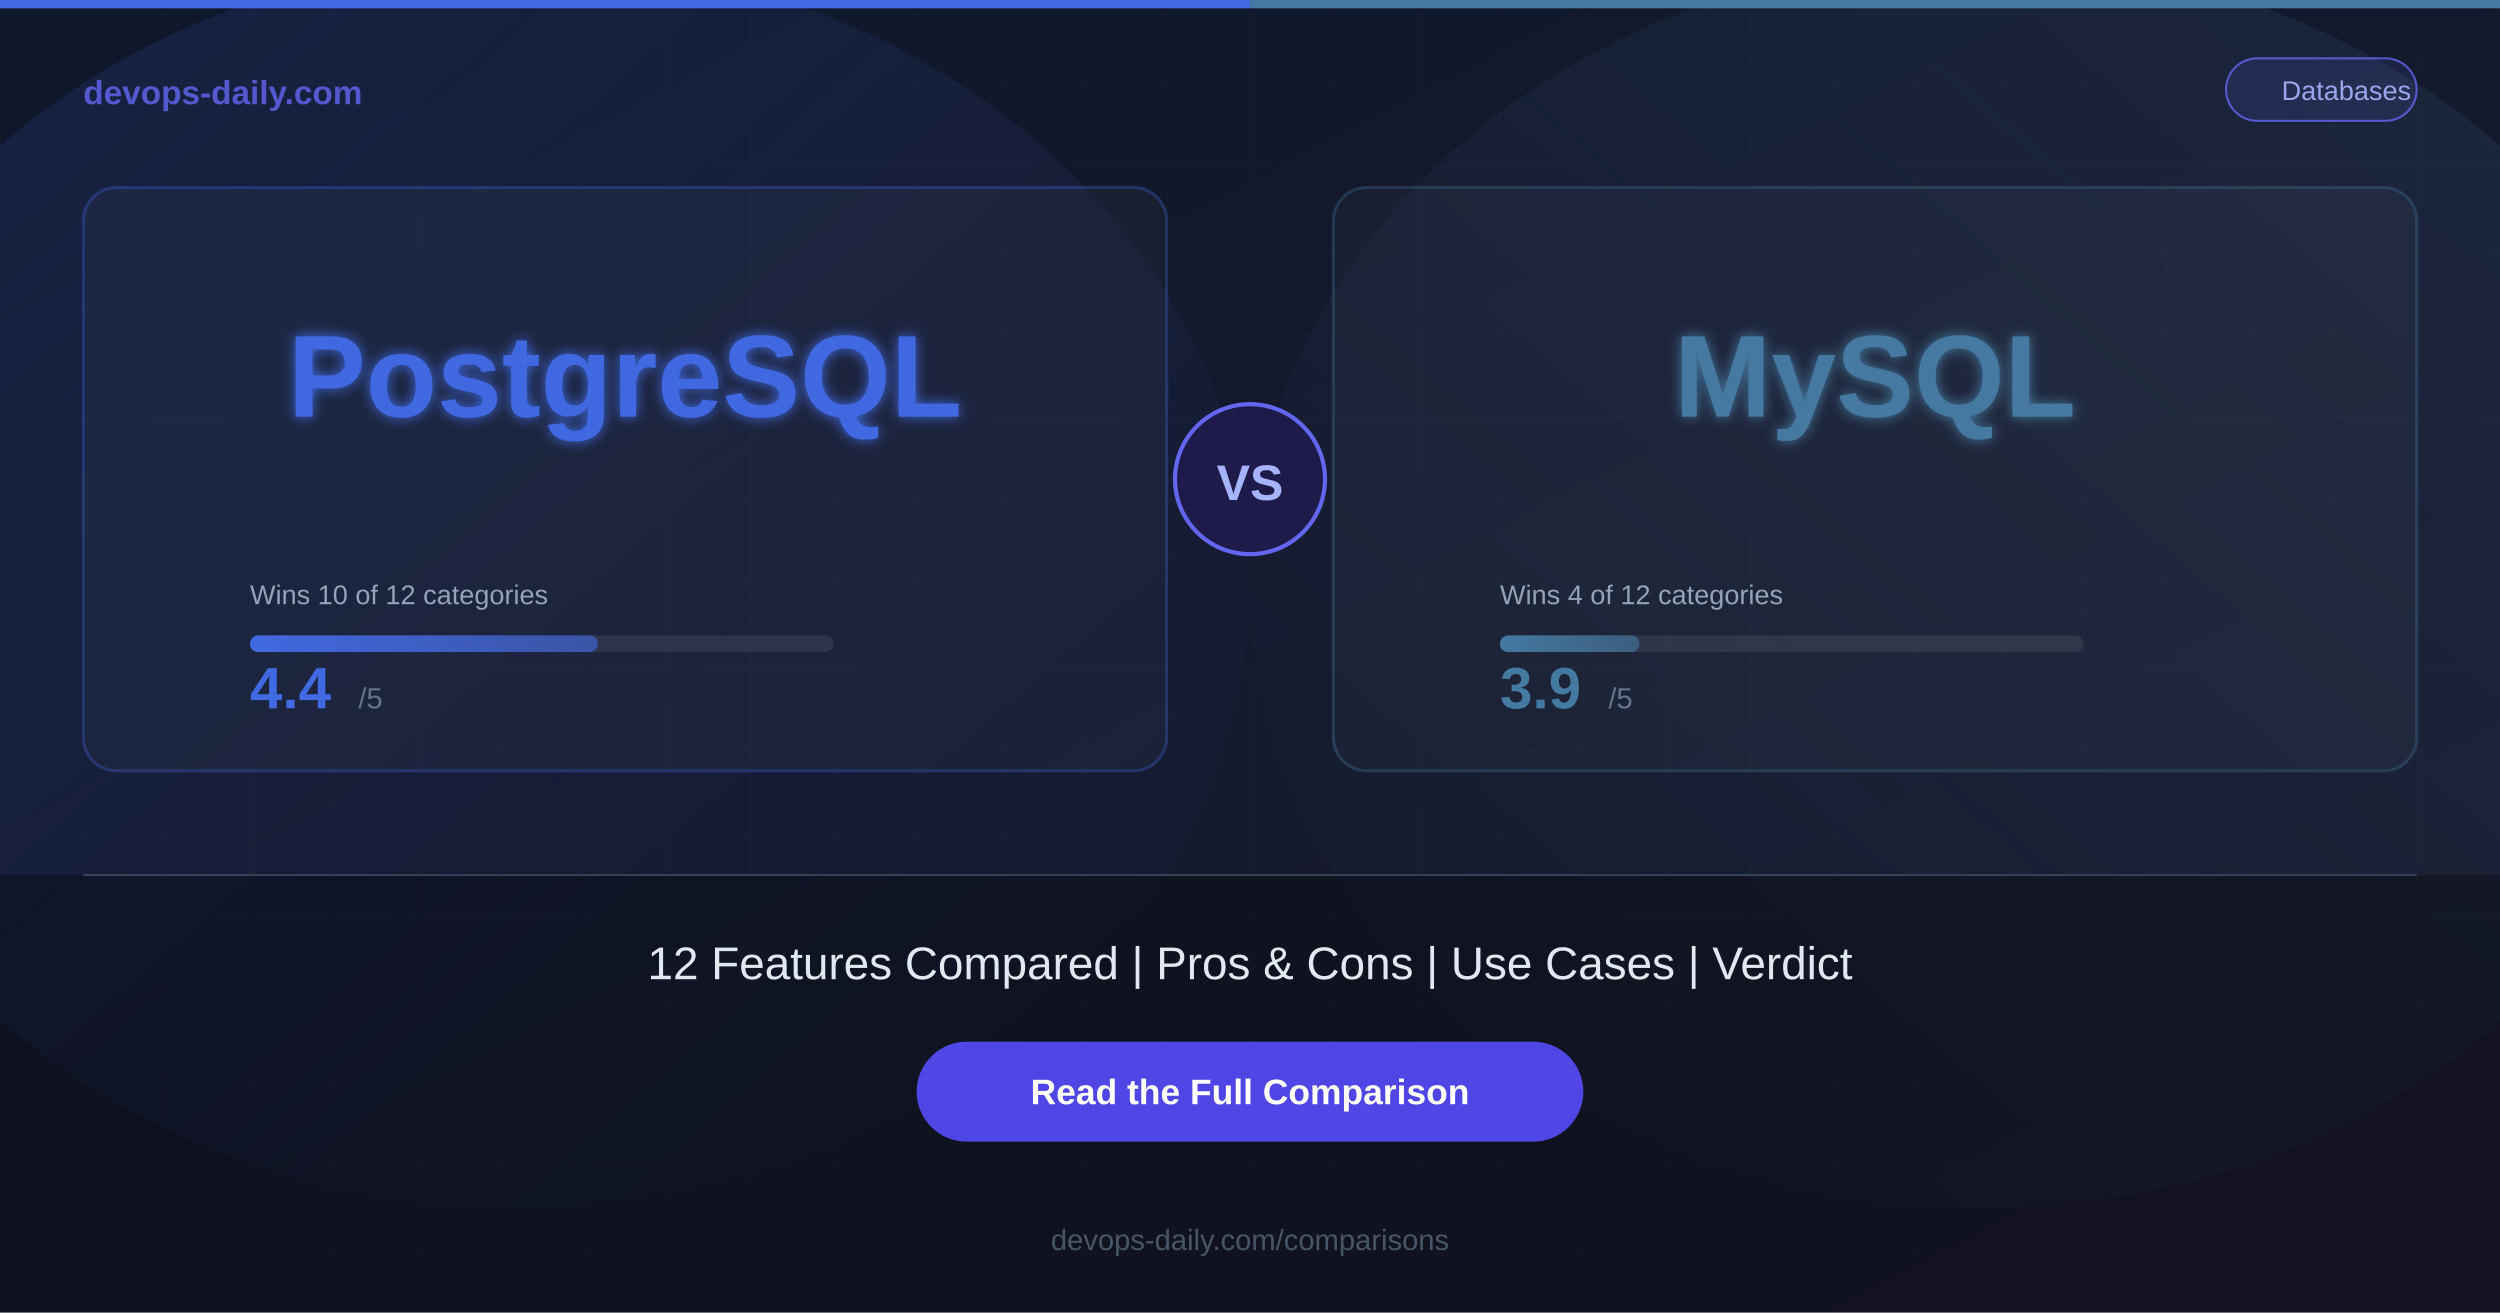
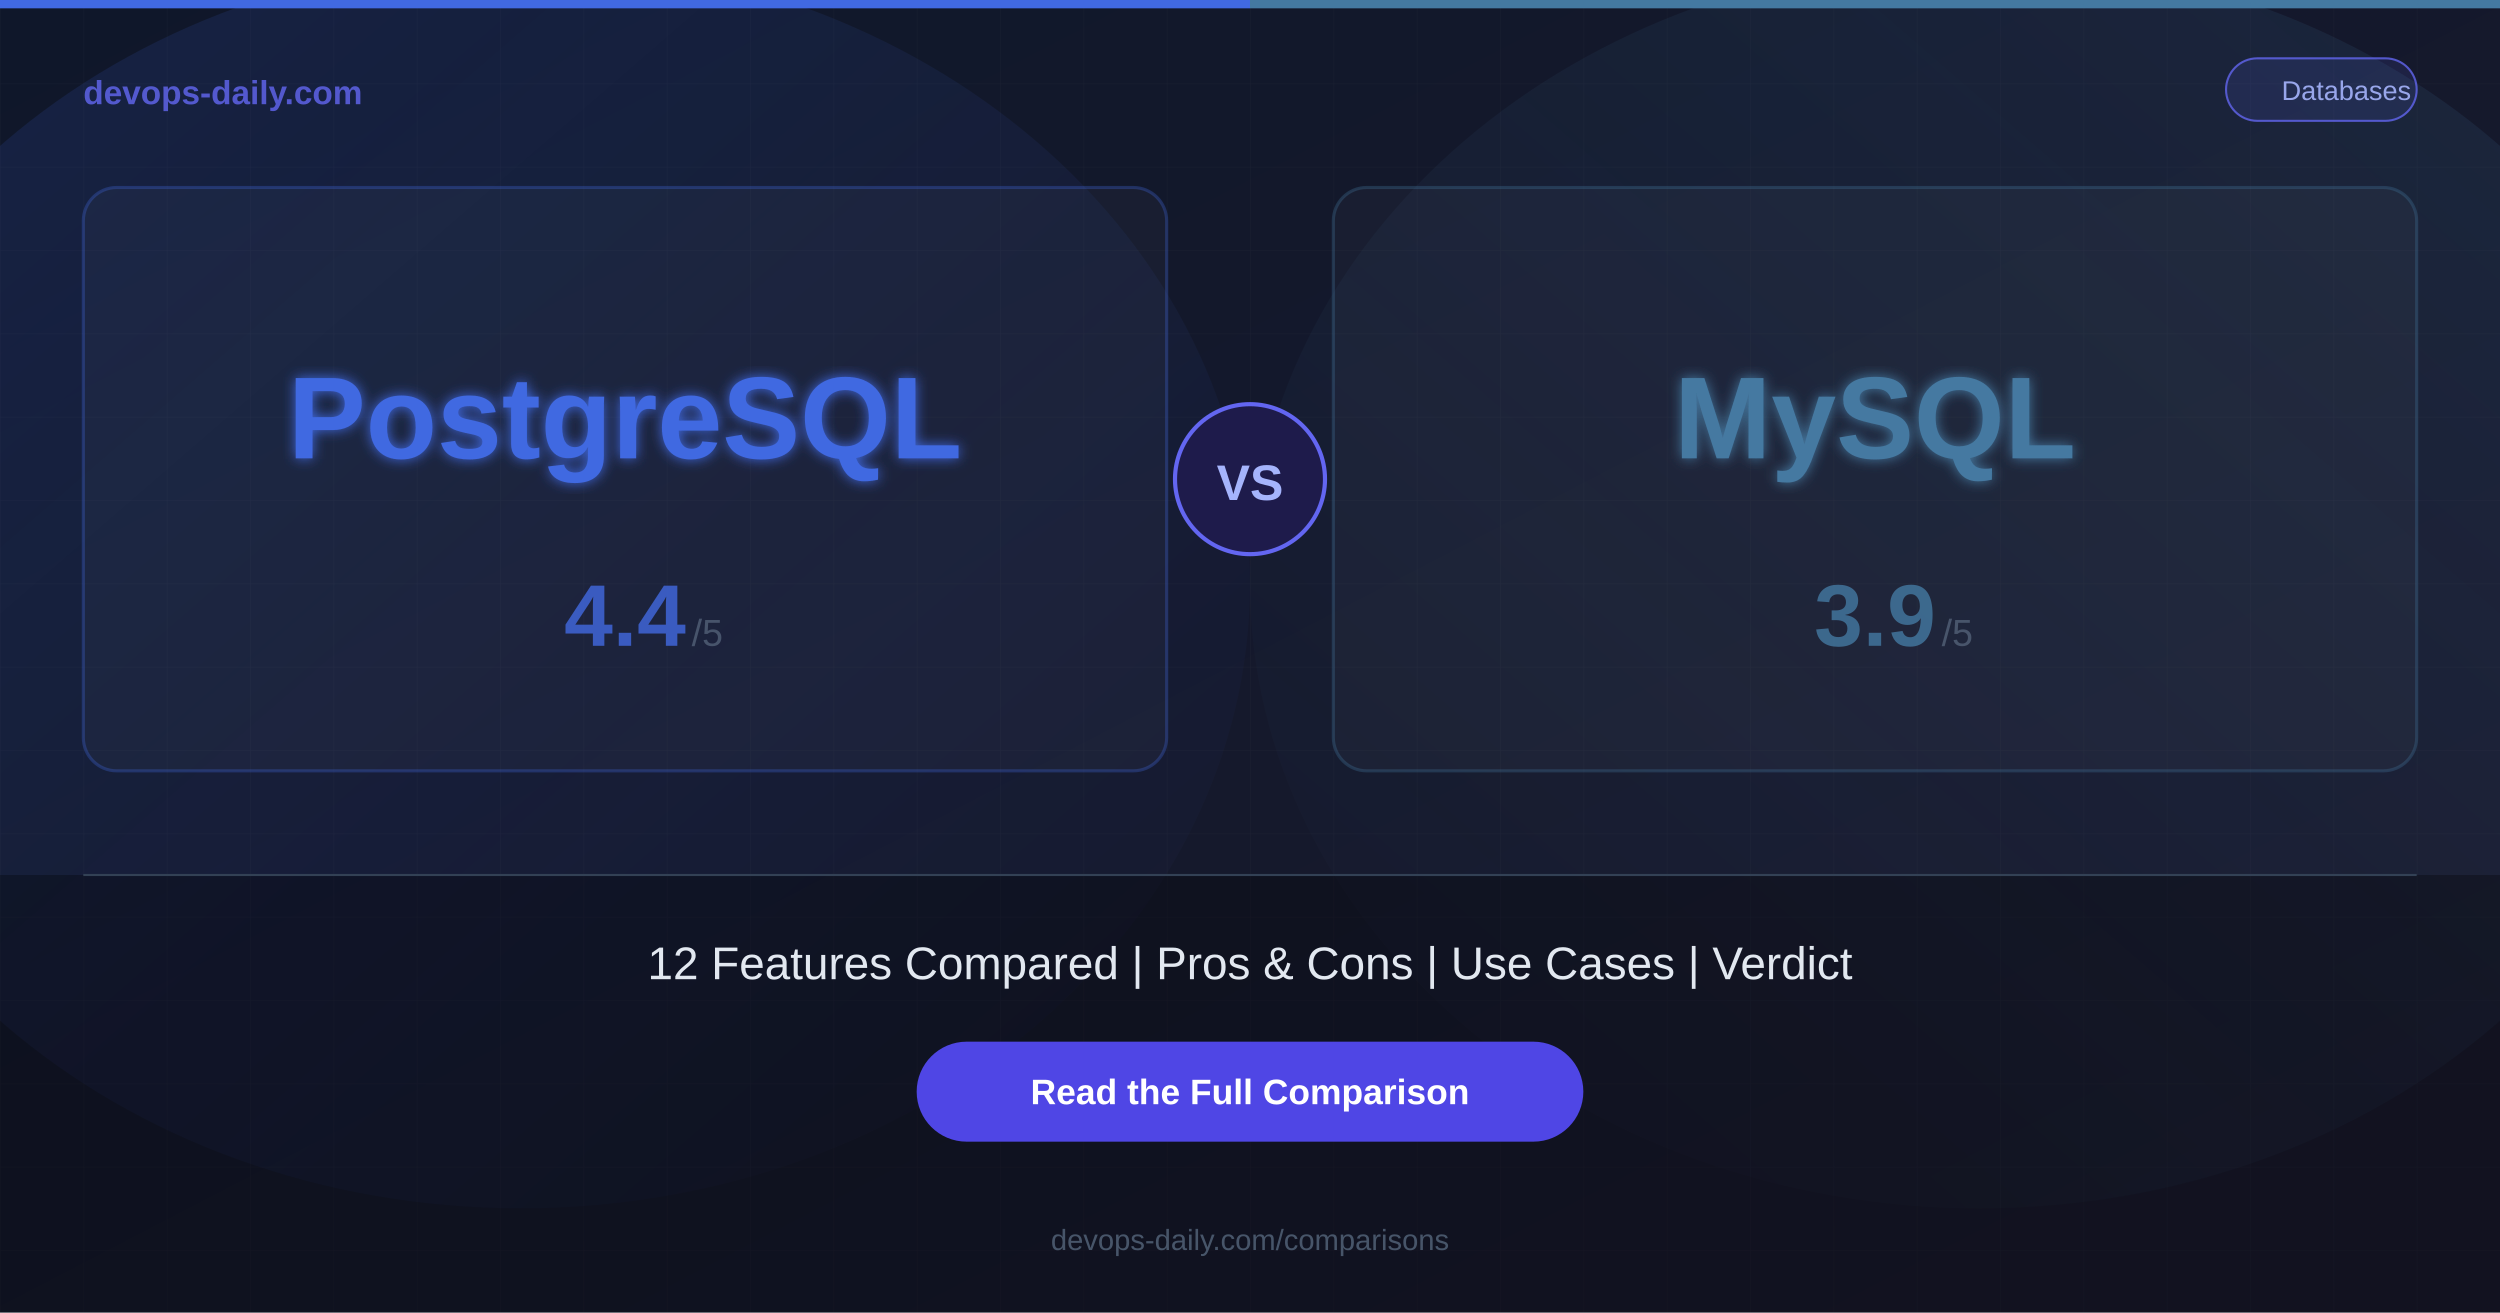
<svg xmlns="http://www.w3.org/2000/svg" width="1200" height="630">
  <defs>
    <linearGradient id="bg" x1="0%" y1="0%" x2="100%" y2="100%">
      <stop offset="0%" style="stop-color:#0f172a;stop-opacity:1" />
      <stop offset="100%" style="stop-color:#1a1a2e;stop-opacity:1" />
    </linearGradient>
    <linearGradient id="glowA" x1="0%" y1="0%" x2="100%" y2="100%">
      <stop offset="0%" style="stop-color:#4169E1;stop-opacity:0.15" />
      <stop offset="100%" style="stop-color:#4169E1;stop-opacity:0" />
    </linearGradient>
    <linearGradient id="glowB" x1="100%" y1="0%" x2="0%" y2="100%">
      <stop offset="0%" style="stop-color:#4479A1;stop-opacity:0.15" />
      <stop offset="100%" style="stop-color:#4479A1;stop-opacity:0" />
-     </linearGradient>
-     <linearGradient id="barA" x1="0%" y1="0%" x2="100%" y2="0%">
-       <stop offset="0%" style="stop-color:#4169E1;stop-opacity:1" />
-       <stop offset="100%" style="stop-color:#4169E1;stop-opacity:0.6" />
-     </linearGradient>
-     <linearGradient id="barB" x1="0%" y1="0%" x2="100%" y2="0%">
-       <stop offset="0%" style="stop-color:#4479A1;stop-opacity:1" />
-       <stop offset="100%" style="stop-color:#4479A1;stop-opacity:0.6" />
    </linearGradient>
    <filter id="glow">
      <feGaussianBlur stdDeviation="3" result="blur" />
      <feMerge>
        <feMergeNode in="blur" />
        <feMergeNode in="SourceGraphic" />
      </feMerge>
    </filter>
  </defs>
  <rect width="1200" height="630" fill="url(#bg)" />
  <ellipse cx="250" cy="280" rx="350" ry="300" fill="url(#glowA)" />
  <ellipse cx="950" cy="280" rx="350" ry="300" fill="url(#glowB)" />
  <pattern id="grid" width="40" height="40" patternUnits="userSpaceOnUse">
    <path d="M 40 0 L 0 0 0 40" fill="none" stroke="#ffffff" stroke-width="0.3" opacity="0.05" />
  </pattern>
  <rect width="1200" height="630" fill="url(#grid)" />
  <rect x="0" y="0" width="600" height="4" fill="#4169E1" />
  <rect x="600" y="0" width="600" height="4" fill="#4479A1" />
  <text x="40" y="50" font-family="Arial, Helvetica, sans-serif" font-size="16" font-weight="bold" fill="#6366f1" opacity="0.8">devops-daily.com</text>
  <rect x="1068.5" y="28" width="91.5" height="30" rx="15" fill="rgba(99,102,241,0.15)" stroke="#6366f1" stroke-width="1" opacity="0.8" />
  <text x="1126.25" y="48" font-family="Arial, Helvetica, sans-serif" font-size="13" fill="#a5b4fc" text-anchor="middle" opacity="0.9">Databases</text>
  <rect x="40" y="90" width="520" height="280" rx="16" fill="rgba(255,255,255,0.03)" stroke="rgba(65,105,225,0.3)" stroke-width="1.5" />
-   <text x="300" y="200" font-family="Arial, Helvetica, sans-serif" font-size="56" font-weight="bold" fill="#4169E1" text-anchor="middle" filter="url(#glow)">PostgreSQL</text>
-   <text x="120" y="290" font-family="Arial, Helvetica, sans-serif" font-size="13" fill="#94a3b8">Wins 10 of 12 categories</text>
-   <rect x="120" y="305" width="280" height="8" rx="4" fill="rgba(255,255,255,0.08)" />
-   <rect x="120" y="305" width="167" height="8" rx="4" fill="url(#barA)" />
-   <text x="120" y="340" font-family="Arial, Helvetica, sans-serif" font-size="28" font-weight="bold" fill="#4169E1">4.4</text>
-   <text x="172" y="340" font-family="Arial, Helvetica, sans-serif" font-size="14" fill="#64748b">/5</text>
+   <text x="300" y="220" font-family="Arial, Helvetica, sans-serif" font-size="56" font-weight="bold" fill="#4169E1" text-anchor="middle" filter="url(#glow)">PostgreSQL</text>
+   <text x="300" y="310" font-family="Arial, Helvetica, sans-serif" font-size="42" font-weight="bold" fill="#4169E1" text-anchor="middle" opacity="0.8">4.4</text>
+   <text x="332" y="310" font-family="Arial, Helvetica, sans-serif" font-size="18" fill="#64748b" opacity="0.6">/5</text>
  <rect x="640" y="90" width="520" height="280" rx="16" fill="rgba(255,255,255,0.03)" stroke="rgba(68,121,161,0.3)" stroke-width="1.5" />
-   <text x="900" y="200" font-family="Arial, Helvetica, sans-serif" font-size="56" font-weight="bold" fill="#4479A1" text-anchor="middle" filter="url(#glow)">MySQL</text>
-   <text x="720" y="290" font-family="Arial, Helvetica, sans-serif" font-size="13" fill="#94a3b8">Wins 4 of 12 categories</text>
-   <rect x="720" y="305" width="280" height="8" rx="4" fill="rgba(255,255,255,0.08)" />
-   <rect x="720" y="305" width="67" height="8" rx="4" fill="url(#barB)" />
-   <text x="720" y="340" font-family="Arial, Helvetica, sans-serif" font-size="28" font-weight="bold" fill="#4479A1">3.9</text>
-   <text x="772" y="340" font-family="Arial, Helvetica, sans-serif" font-size="14" fill="#64748b">/5</text>
+   <text x="900" y="220" font-family="Arial, Helvetica, sans-serif" font-size="56" font-weight="bold" fill="#4479A1" text-anchor="middle" filter="url(#glow)">MySQL</text>
+   <text x="900" y="310" font-family="Arial, Helvetica, sans-serif" font-size="42" font-weight="bold" fill="#4479A1" text-anchor="middle" opacity="0.8">3.9</text>
+   <text x="932" y="310" font-family="Arial, Helvetica, sans-serif" font-size="18" fill="#64748b" opacity="0.6">/5</text>
  <circle cx="600" cy="230" r="36" fill="#1e1b4b" stroke="#6366f1" stroke-width="2" />
  <text x="600" y="240" font-family="Arial, Helvetica, sans-serif" font-size="24" font-weight="bold" fill="#a5b4fc" text-anchor="middle">VS</text>
  <rect x="0" y="420" width="1200" height="210" fill="rgba(0,0,0,0.3)" />
  <line x1="40" y1="420" x2="1160" y2="420" stroke="#334155" stroke-width="1" />
  <text x="600" y="470" font-family="Arial, Helvetica, sans-serif" font-size="22" fill="#e2e8f0" text-anchor="middle">12 Features Compared  |  Pros &amp; Cons  |  Use Cases  |  Verdict</text>
  <rect x="440" y="500" width="320" height="48" rx="24" fill="#4f46e5" />
  <text x="600" y="530" font-family="Arial, Helvetica, sans-serif" font-size="17" font-weight="bold" fill="#ffffff" text-anchor="middle">Read the Full Comparison</text>
  <text x="600" y="600" font-family="Arial, Helvetica, sans-serif" font-size="14" fill="#475569" text-anchor="middle">devops-daily.com/comparisons</text>
</svg>
